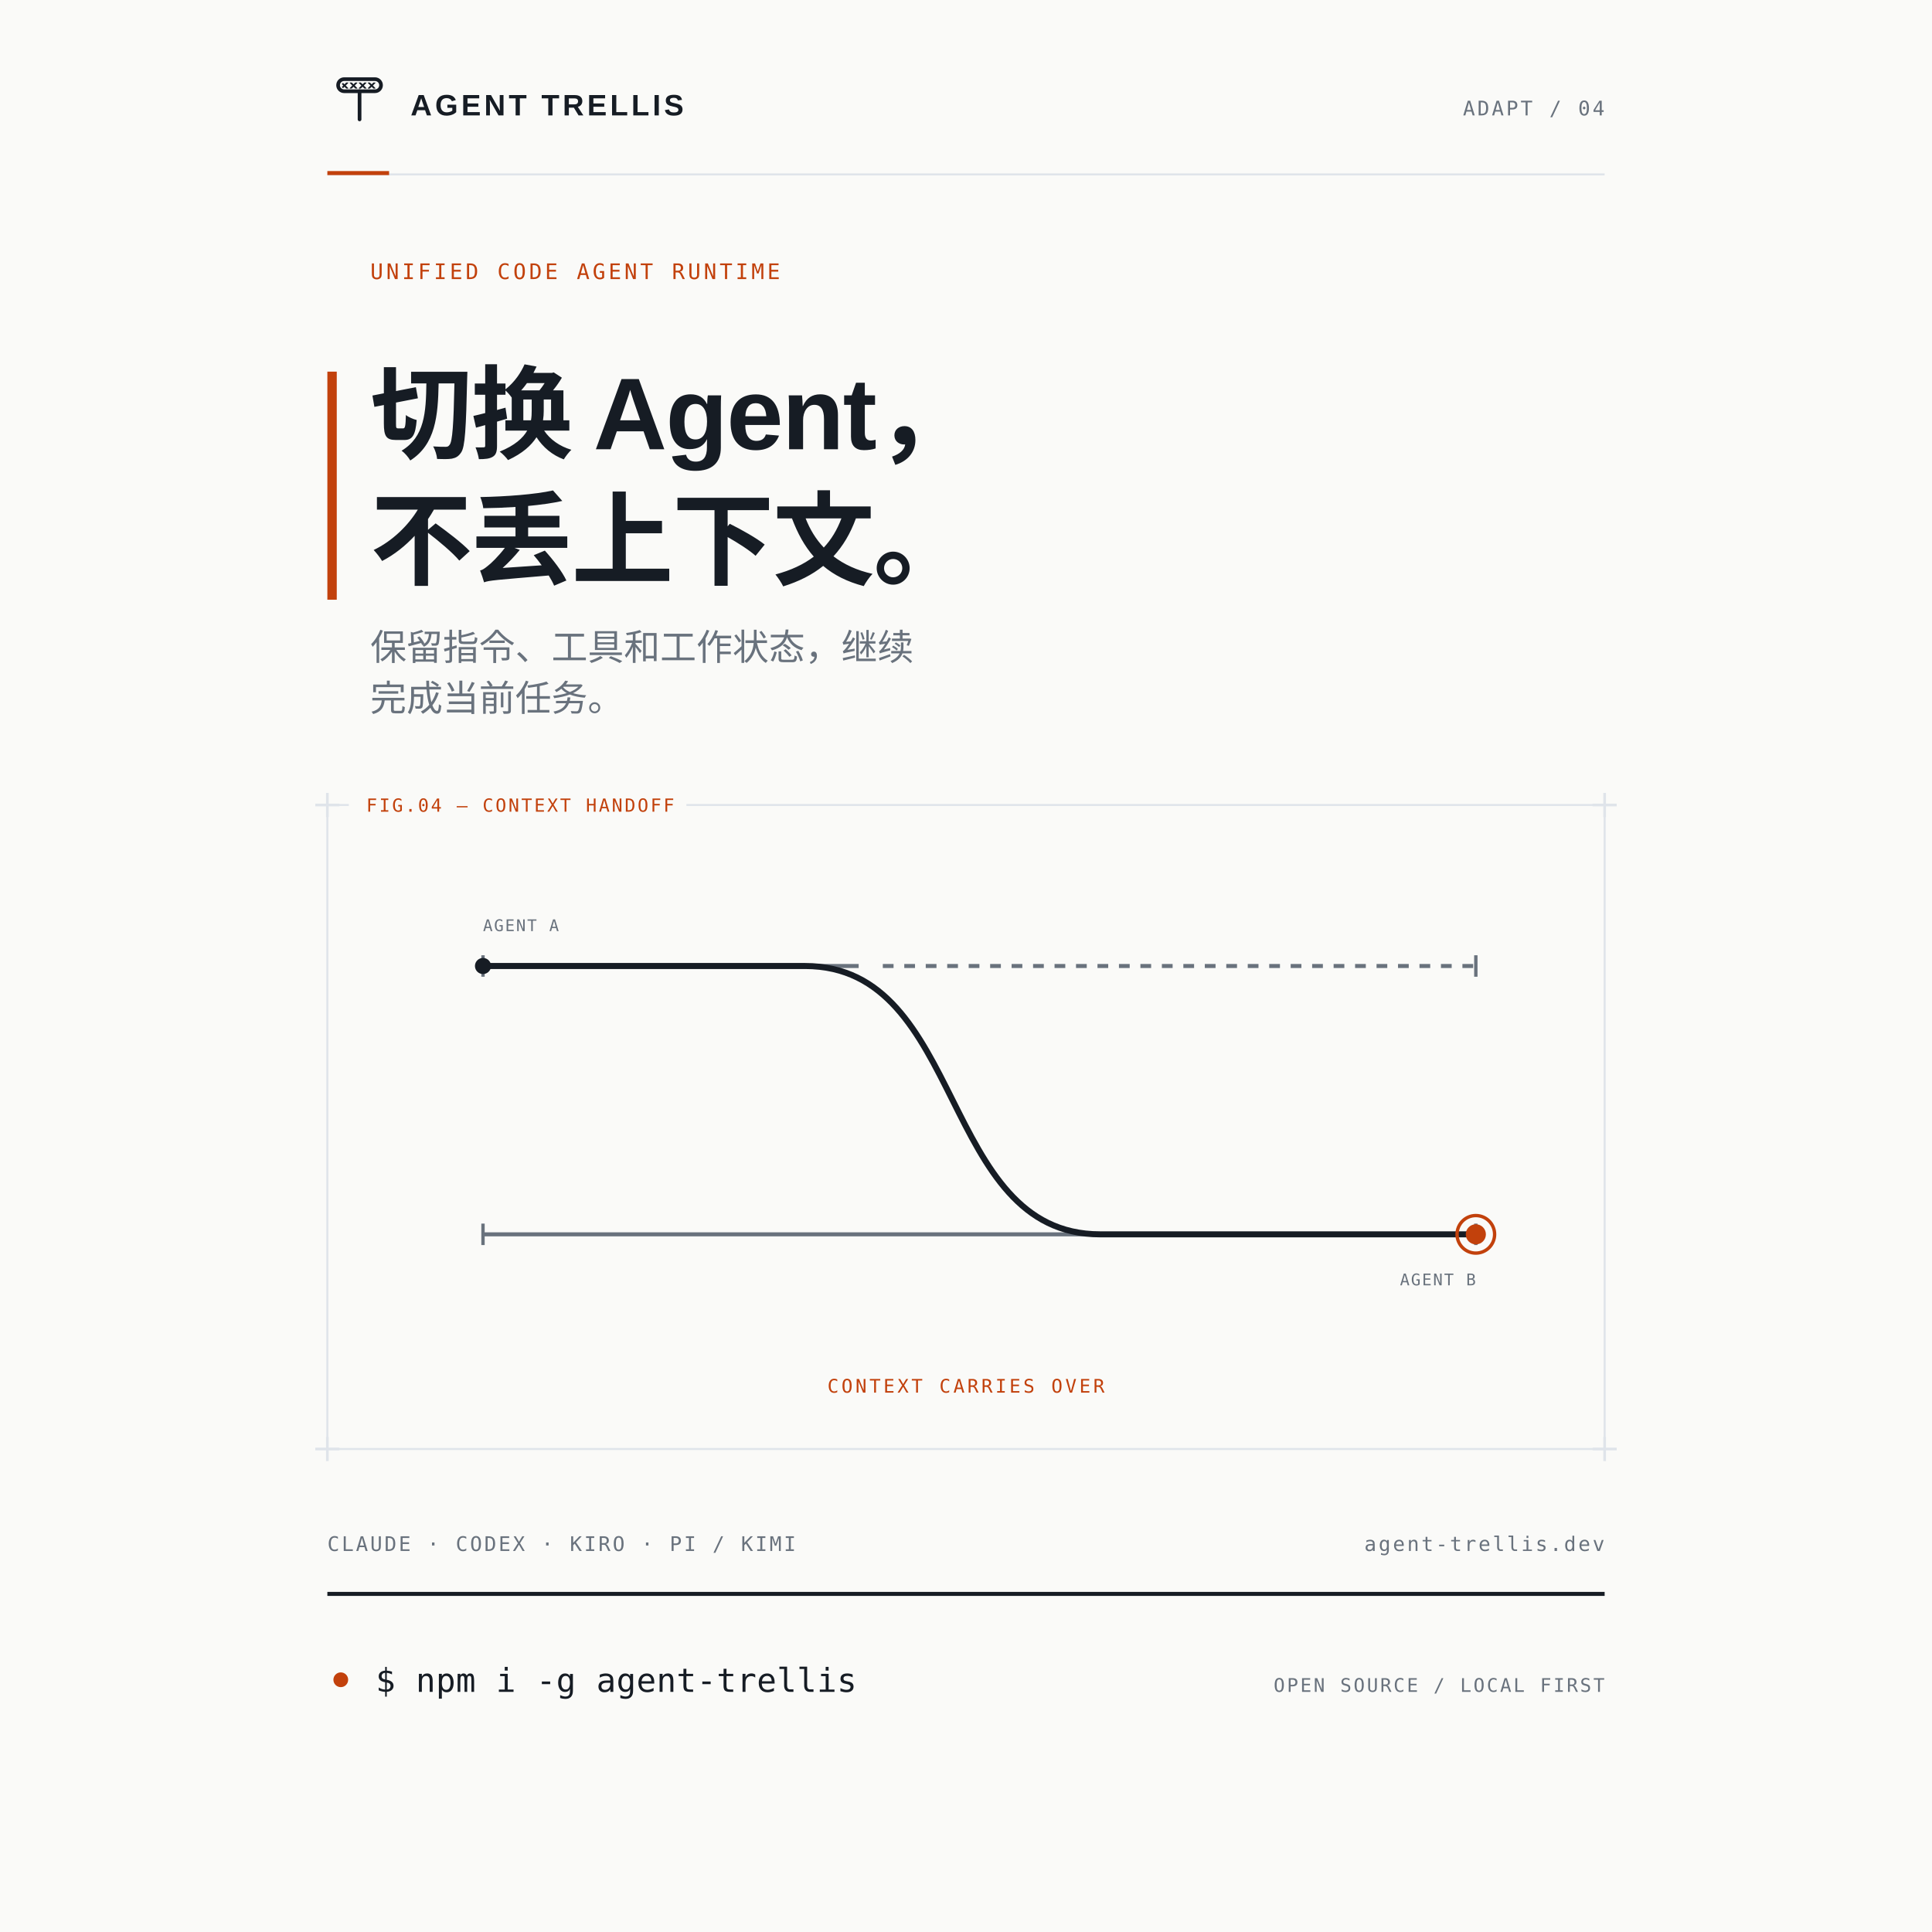
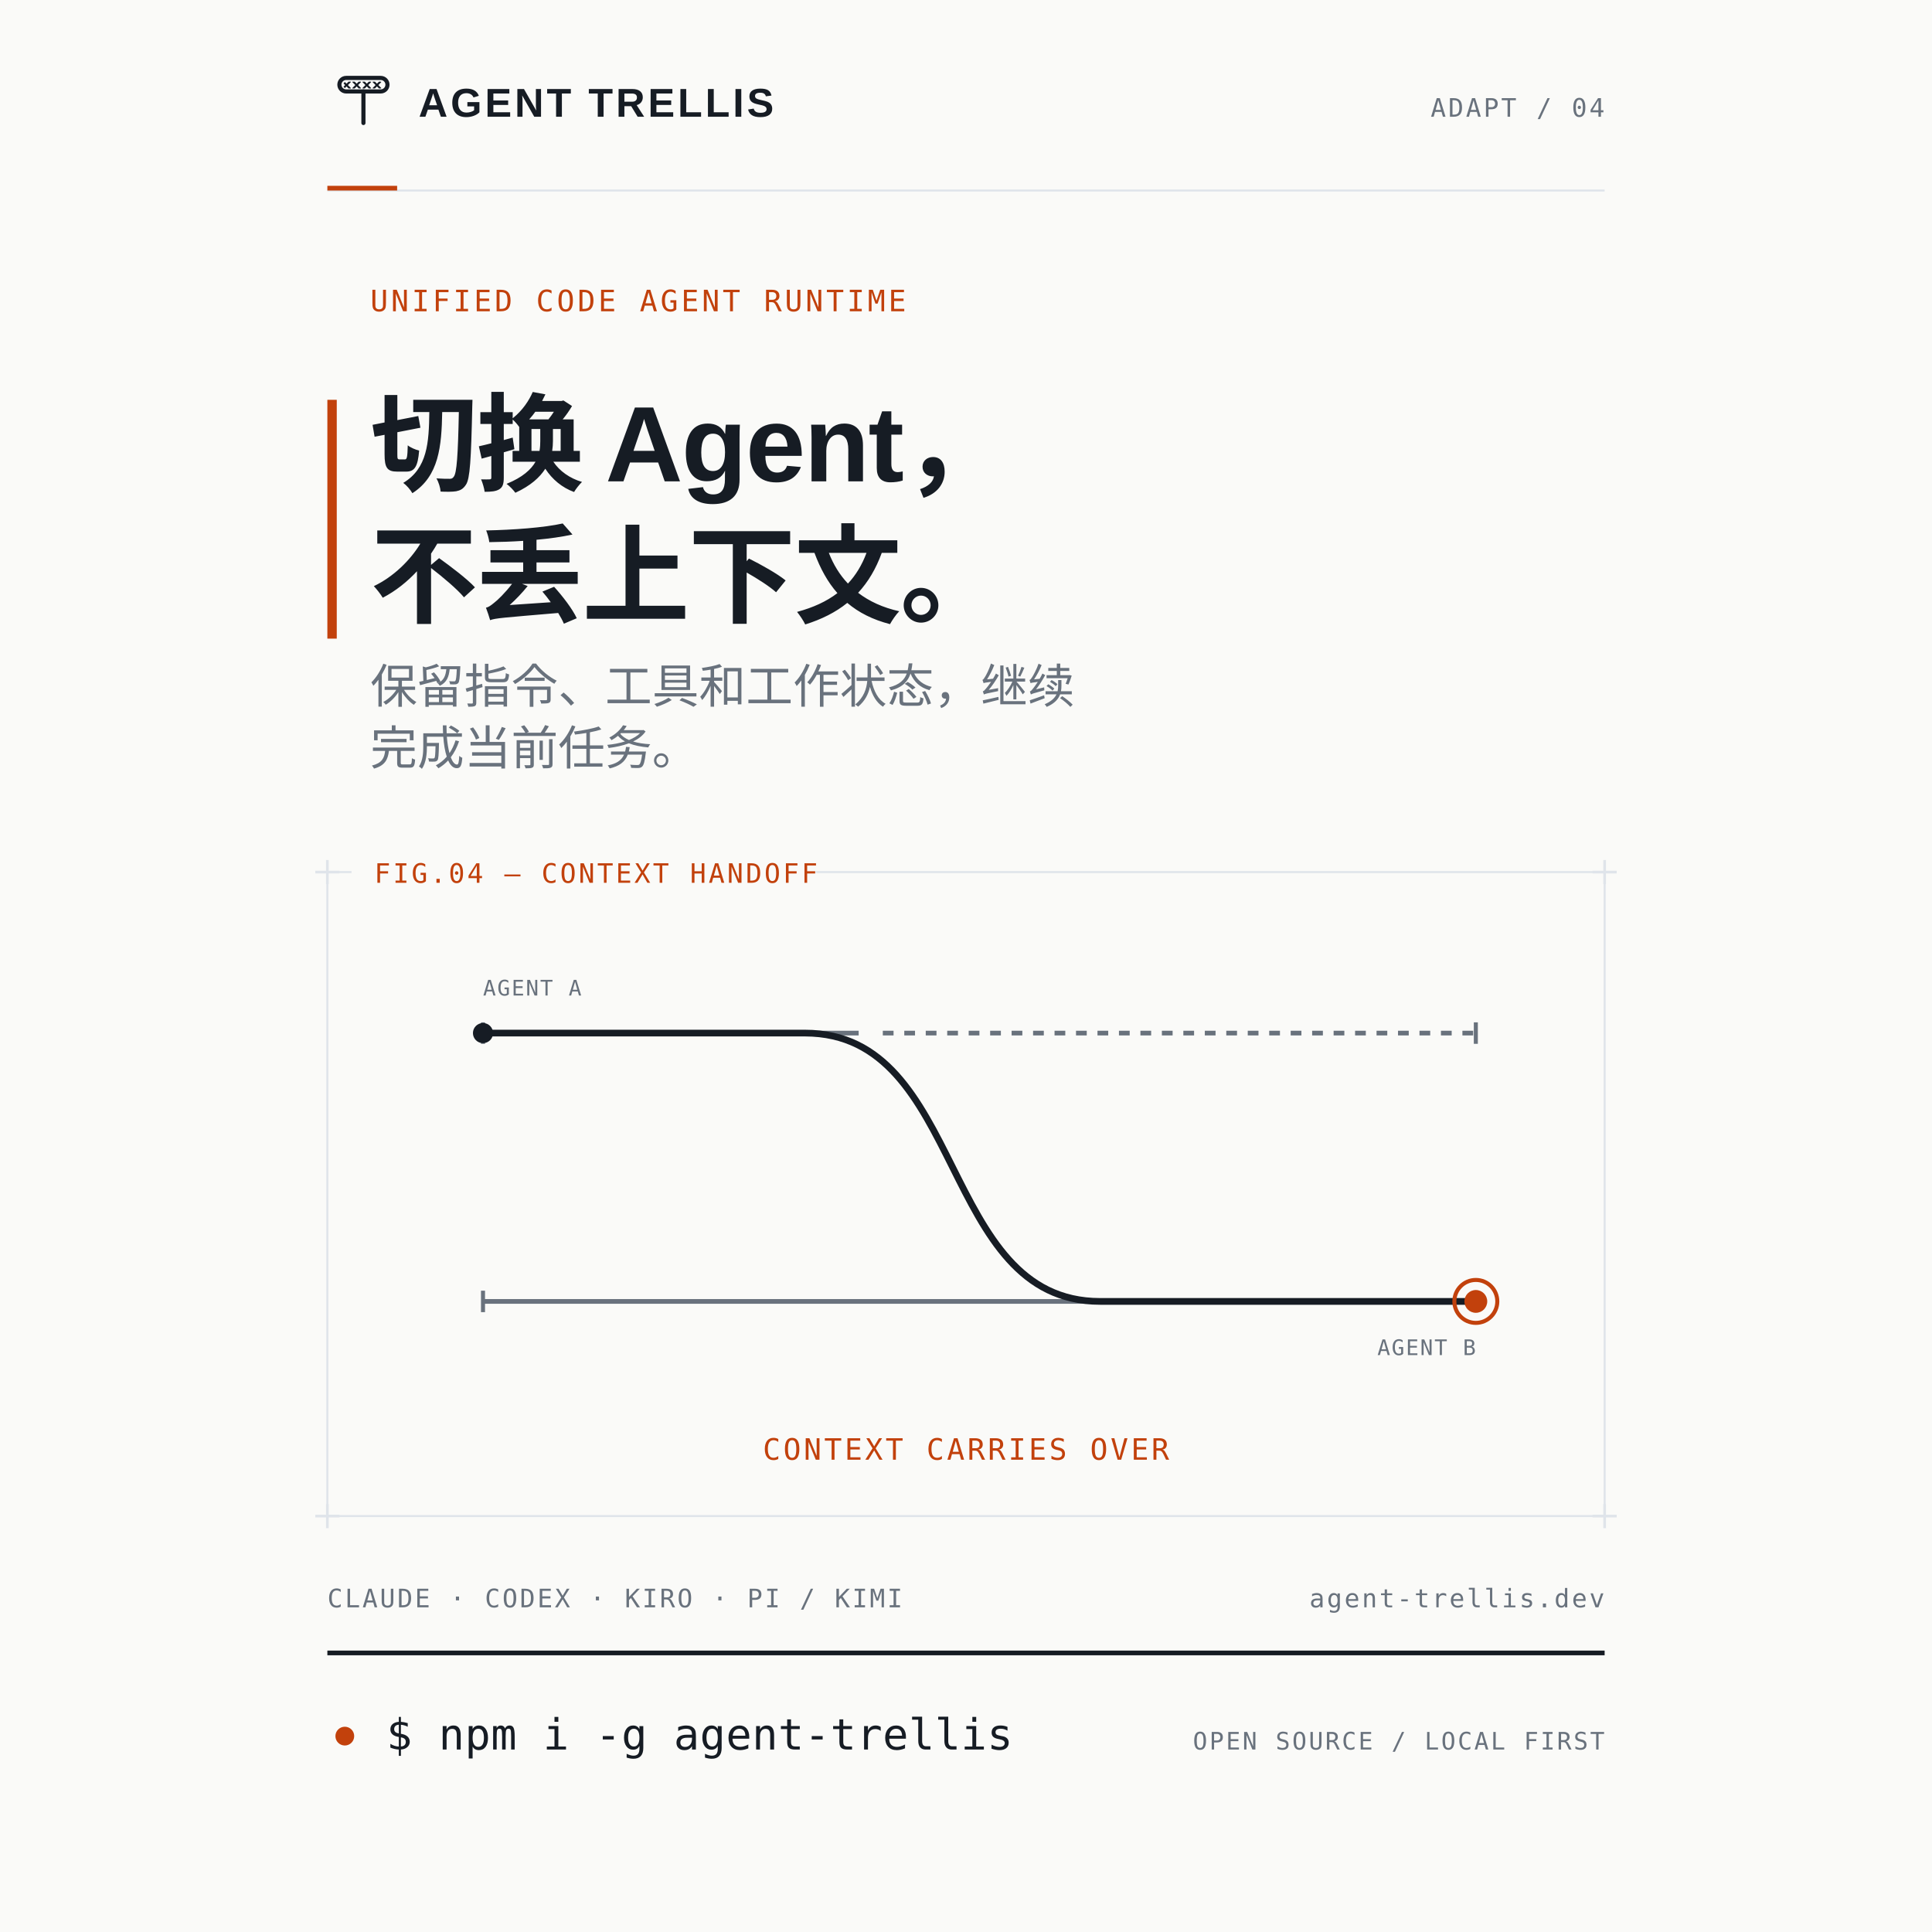
<svg xmlns="http://www.w3.org/2000/svg" width="1440" height="1440" viewBox="0 0 1440 1440">
  <rect width="1440" height="1440" fill="#fafaf8" />
  <g transform="translate(180 0)">
-     <g transform="translate(64 50) scale(0.5)" fill="none" stroke="#161c24" stroke-linecap="round">
+     <g transform="translate(64 48) scale(0.56)" fill="none" stroke="#161c24" stroke-linecap="round">
      <defs>
-         <clipPath id="v3-beam-64-50">
+         <clipPath id="v3-beam-64-48">
          <rect x="21" y="23" width="54" height="9" rx="4.5" />
        </clipPath>
      </defs>
      <rect x="16" y="18" width="64" height="18" rx="9" stroke-width="5.5" />
-       <g stroke-width="2.6" clip-path="url(#v3-beam-64-50)">
+       <g stroke-width="2.6" clip-path="url(#v3-beam-64-48)">
        <path d="M-60 32 L-51 23" />
        <path d="M-60 23 L-51 32" />
        <path d="M-46.5 32 L-37.5 23" />
        <path d="M-46.5 23 L-37.5 32" />
        <path d="M-33 32 L-24 23" />
        <path d="M-33 23 L-24 32" />
        <path d="M-19.5 32 L-10.5 23" />
        <path d="M-19.5 23 L-10.5 32" />
        <path d="M-6 32 L3 23" />
        <path d="M-6 23 L3 32" />
        <path d="M7.5 32 L16.5 23" />
        <path d="M7.5 23 L16.5 32" />
        <path d="M21 32 L30 23" />
        <path d="M21 23 L30 32" />
        <path d="M34.5 32 L43.5 23" />
        <path d="M34.5 23 L43.5 32" />
        <path d="M48 32 L57 23" />
        <path d="M48 23 L57 32" />
        <path d="M61.5 32 L70.5 23" />
        <path d="M61.5 23 L70.5 32" />
        <path d="M75 32 L84 23" />
        <path d="M75 23 L84 32" />
        <path d="M88.5 32 L97.5 23" />
        <path d="M88.5 23 L97.5 32" />
        <path d="M102 32 L111 23" />
        <path d="M102 23 L111 32" />
      </g>
      <path d="M48 36 V78" stroke-width="5.5" />
    </g>
-     <text x="126" y="86" text-anchor="start" font-family="Helvetica Neue, PingFang SC, Arial, sans-serif" font-size="22" font-weight="700" letter-spacing="2.4" fill="#161c24">AGENT TRELLIS</text>
-     <text x="1016" y="86" text-anchor="end" font-family="Menlo, SFMono-Regular, monospace" font-size="15" font-weight="400" letter-spacing="1.7" fill="#69727d">ADAPT / 04</text>
-     <path d="M64 130 H1016" stroke="#dfe4ea" stroke-width="1.5" />
-     <rect x="64" y="127.5" width="46" height="3" fill="#c2410c" />
-     <text x="96" y="208" text-anchor="start" font-family="Menlo, SFMono-Regular, monospace" font-size="16" font-weight="400" letter-spacing="2.2" fill="#c2410c">UNIFIED CODE AGENT RUNTIME</text>
-     <rect x="64" y="277" width="7" height="170" fill="#c2410c" />
-     <text x="96" y="336" text-anchor="start" font-family="Helvetica Neue, PingFang SC, Arial, sans-serif" font-size="76" font-weight="800" letter-spacing="-1" fill="#161c24">切换 Agent，</text>
-     <text x="96" y="430" text-anchor="start" font-family="Helvetica Neue, PingFang SC, Arial, sans-serif" font-size="76" font-weight="800" letter-spacing="-1" fill="#161c24">不丢上下文。</text>
-     <text x="96" y="492" text-anchor="start" font-family="Helvetica Neue, PingFang SC, Arial, sans-serif" font-size="27" font-weight="450" letter-spacing="0" fill="#69727d">保留指令、工具和工作状态，继续</text>
-     <text x="96" y="530" text-anchor="start" font-family="Helvetica Neue, PingFang SC, Arial, sans-serif" font-size="27" font-weight="450" letter-spacing="0" fill="#69727d">完成当前任务。</text>
+     <text x="132" y="87" text-anchor="start" font-family="Helvetica Neue, PingFang SC, Arial, sans-serif" font-size="30" font-weight="700" letter-spacing="2.2" fill="#161c24">AGENT TRELLIS</text>
+     <text x="1016" y="87" text-anchor="end" font-family="Menlo, SFMono-Regular, monospace" font-size="19" font-weight="400" letter-spacing="1.7" fill="#69727d">ADAPT / 04</text>
+     <path d="M64 142 H1016" stroke="#dfe4ea" stroke-width="1.5" />
+     <rect x="64" y="138.5" width="52" height="3.5" fill="#c2410c" />
+     <text x="96" y="232" text-anchor="start" font-family="Menlo, SFMono-Regular, monospace" font-size="22" font-weight="400" letter-spacing="2.2" fill="#c2410c">UNIFIED CODE AGENT RUNTIME</text>
+     <rect x="64" y="298" width="7" height="178" fill="#c2410c" />
+     <text x="96" y="360" text-anchor="start" font-family="Helvetica Neue, PingFang SC, Arial, sans-serif" font-size="80" font-weight="800" letter-spacing="-1" fill="#161c24">切换 Agent，</text>
+     <text x="96" y="458" text-anchor="start" font-family="Helvetica Neue, PingFang SC, Arial, sans-serif" font-size="80" font-weight="800" letter-spacing="-1" fill="#161c24">不丢上下文。</text>
+     <text x="96" y="524" text-anchor="start" font-family="Helvetica Neue, PingFang SC, Arial, sans-serif" font-size="35" font-weight="450" letter-spacing="0" fill="#69727d">保留指令、工具和工作状态，继续</text>
+     <text x="96" y="570" text-anchor="start" font-family="Helvetica Neue, PingFang SC, Arial, sans-serif" font-size="35" font-weight="450" letter-spacing="0" fill="#69727d">完成当前任务。</text>
    <g>
-       <rect x="64" y="600" width="952" height="480" fill="none" stroke="#dfe4ea" stroke-width="1.5" />
-       <path d="M55 600 H73 M64 591 V609" fill="none" stroke="#dfe4ea" stroke-width="2" />
-       <path d="M1007 600 H1025 M1016 591 V609" fill="none" stroke="#dfe4ea" stroke-width="2" />
-       <path d="M55 1080 H73 M64 1071 V1089" fill="none" stroke="#dfe4ea" stroke-width="2" />
-       <path d="M1007 1080 H1025 M1016 1071 V1089" fill="none" stroke="#dfe4ea" stroke-width="2" />
-       <rect x="80" y="584" width="251.6" height="32" fill="#fafaf8" />
-       <text x="93" y="605" text-anchor="start" font-family="Menlo, SFMono-Regular, monospace" font-size="13.5" font-weight="400" letter-spacing="1.5" fill="#c2410c">FIG.04 — CONTEXT HANDOFF</text>
+       <rect x="64" y="650" width="952" height="480" fill="none" stroke="#dfe4ea" stroke-width="1.5" />
+       <path d="M55 650 H73 M64 641 V659" fill="none" stroke="#dfe4ea" stroke-width="2" />
+       <path d="M1007 650 H1025 M1016 641 V659" fill="none" stroke="#dfe4ea" stroke-width="2" />
+       <path d="M55 1130 H73 M64 1121 V1139" fill="none" stroke="#dfe4ea" stroke-width="2" />
+       <path d="M1007 1130 H1025 M1016 1121 V1139" fill="none" stroke="#dfe4ea" stroke-width="2" />
+       <rect x="82" y="628" width="346" height="44" fill="#fafaf8" />
+       <text x="99" y="658" text-anchor="start" font-family="Menlo, SFMono-Regular, monospace" font-size="20" font-weight="400" letter-spacing="1.8" fill="#c2410c">FIG.04 — CONTEXT HANDOFF</text>
    </g>
-     <g>
-       <path d="M180 720 H460" fill="none" stroke="#69727d" stroke-width="3" />
-       <path d="M478 720 H920" fill="none" stroke="#69727d" stroke-width="3" stroke-dasharray="8 8" />
-       <path d="M180 920 H920" fill="none" stroke="#69727d" stroke-width="3" />
-       <path d="M180 712 V728 M920 712 V728 M180 912 V928 M920 912 V928" fill="none" stroke="#69727d" stroke-width="2.5" />
-       <text x="180" y="694" text-anchor="start" font-family="Menlo, SFMono-Regular, monospace" font-size="12" font-weight="400" letter-spacing="1" fill="#69727d">AGENT A</text>
-       <text x="920" y="958" text-anchor="end" font-family="Menlo, SFMono-Regular, monospace" font-size="12" font-weight="400" letter-spacing="1" fill="#69727d">AGENT B</text>
-       <path d="M180 720 H420 C 540 720 520 920 640 920 H920" fill="none" stroke="#161c24" stroke-width="4.5" stroke-linecap="round" />
-       <circle cx="180" cy="720" r="6" fill="#161c24" />
-       <circle cx="920" cy="920" r="14" fill="none" stroke="#c2410c" stroke-width="2.5" />
-       <circle cx="920" cy="920" r="7.5" fill="#c2410c" />
+     <g transform="translate(0 50)">
+       <g>
+         <path d="M180 720 H460" fill="none" stroke="#69727d" stroke-width="3.5" />
+         <path d="M478 720 H920" fill="none" stroke="#69727d" stroke-width="3.5" stroke-dasharray="8 8" />
+         <path d="M180 920 H920" fill="none" stroke="#69727d" stroke-width="3.5" />
+         <path d="M180 712 V728 M920 712 V728 M180 912 V928 M920 912 V928" fill="none" stroke="#69727d" stroke-width="3" />
+         <text x="180" y="692" text-anchor="start" font-family="Menlo, SFMono-Regular, monospace" font-size="16" font-weight="400" letter-spacing="1" fill="#69727d">AGENT A</text>
+         <text x="920" y="960" text-anchor="end" font-family="Menlo, SFMono-Regular, monospace" font-size="16" font-weight="400" letter-spacing="1" fill="#69727d">AGENT B</text>
+         <path d="M180 720 H420 C 540 720 520 920 640 920 H920" fill="none" stroke="#161c24" stroke-width="5" stroke-linecap="round" />
+         <circle cx="180" cy="720" r="7.5" fill="#161c24" />
+         <circle cx="920" cy="920" r="16" fill="none" stroke="#c2410c" stroke-width="3" />
+         <circle cx="920" cy="920" r="8.5" fill="#c2410c" />
+       </g>
    </g>
-     <text x="540" y="1038" text-anchor="middle" font-family="Menlo, SFMono-Regular, monospace" font-size="14" font-weight="400" letter-spacing="2" fill="#c2410c">CONTEXT CARRIES OVER</text>
-     <text x="64" y="1156" text-anchor="start" font-family="Menlo, SFMono-Regular, monospace" font-size="15" font-weight="400" letter-spacing="1.6" fill="#69727d">CLAUDE · CODEX · KIRO · PI / KIMI</text>
-     <text x="1016" y="1156" text-anchor="end" font-family="Menlo, SFMono-Regular, monospace" font-size="15" font-weight="400" letter-spacing="1.6" fill="#69727d">agent-trellis.dev</text>
-     <path d="M64 1188 H1016" stroke="#161c24" stroke-width="3" />
-     <circle cx="74" cy="1252" r="5.5" fill="#c2410c" />
-     <text x="100" y="1261" text-anchor="start" font-family="Menlo, SFMono-Regular, monospace" font-size="24.5" font-weight="500" letter-spacing="0.2" fill="#161c24">$ npm i -g agent-trellis</text>
-     <text x="1016" y="1261" text-anchor="end" font-family="Menlo, SFMono-Regular, monospace" font-size="14" font-weight="400" letter-spacing="1.5" fill="#69727d">OPEN SOURCE / LOCAL FIRST</text>
+     <text x="540" y="1088" text-anchor="middle" font-family="Menlo, SFMono-Regular, monospace" font-size="22" font-weight="400" letter-spacing="2" fill="#c2410c">CONTEXT CARRIES OVER</text>
+     <text x="64" y="1198" text-anchor="start" font-family="Menlo, SFMono-Regular, monospace" font-size="19" font-weight="400" letter-spacing="1.6" fill="#69727d">CLAUDE · CODEX · KIRO · PI / KIMI</text>
+     <text x="1016" y="1198" text-anchor="end" font-family="Menlo, SFMono-Regular, monospace" font-size="19" font-weight="400" letter-spacing="1.6" fill="#69727d">agent-trellis.dev</text>
+     <path d="M64 1232 H1016" stroke="#161c24" stroke-width="3.5" />
+     <circle cx="77" cy="1294" r="7" fill="#c2410c" />
+     <text x="108" y="1304" text-anchor="start" font-family="Menlo, SFMono-Regular, monospace" font-size="32" font-weight="500" letter-spacing="0.2" fill="#161c24">$ npm i -g agent-trellis</text>
+     <text x="1016" y="1304" text-anchor="end" font-family="Menlo, SFMono-Regular, monospace" font-size="18" font-weight="400" letter-spacing="1.5" fill="#69727d">OPEN SOURCE / LOCAL FIRST</text>
  </g>
</svg>
